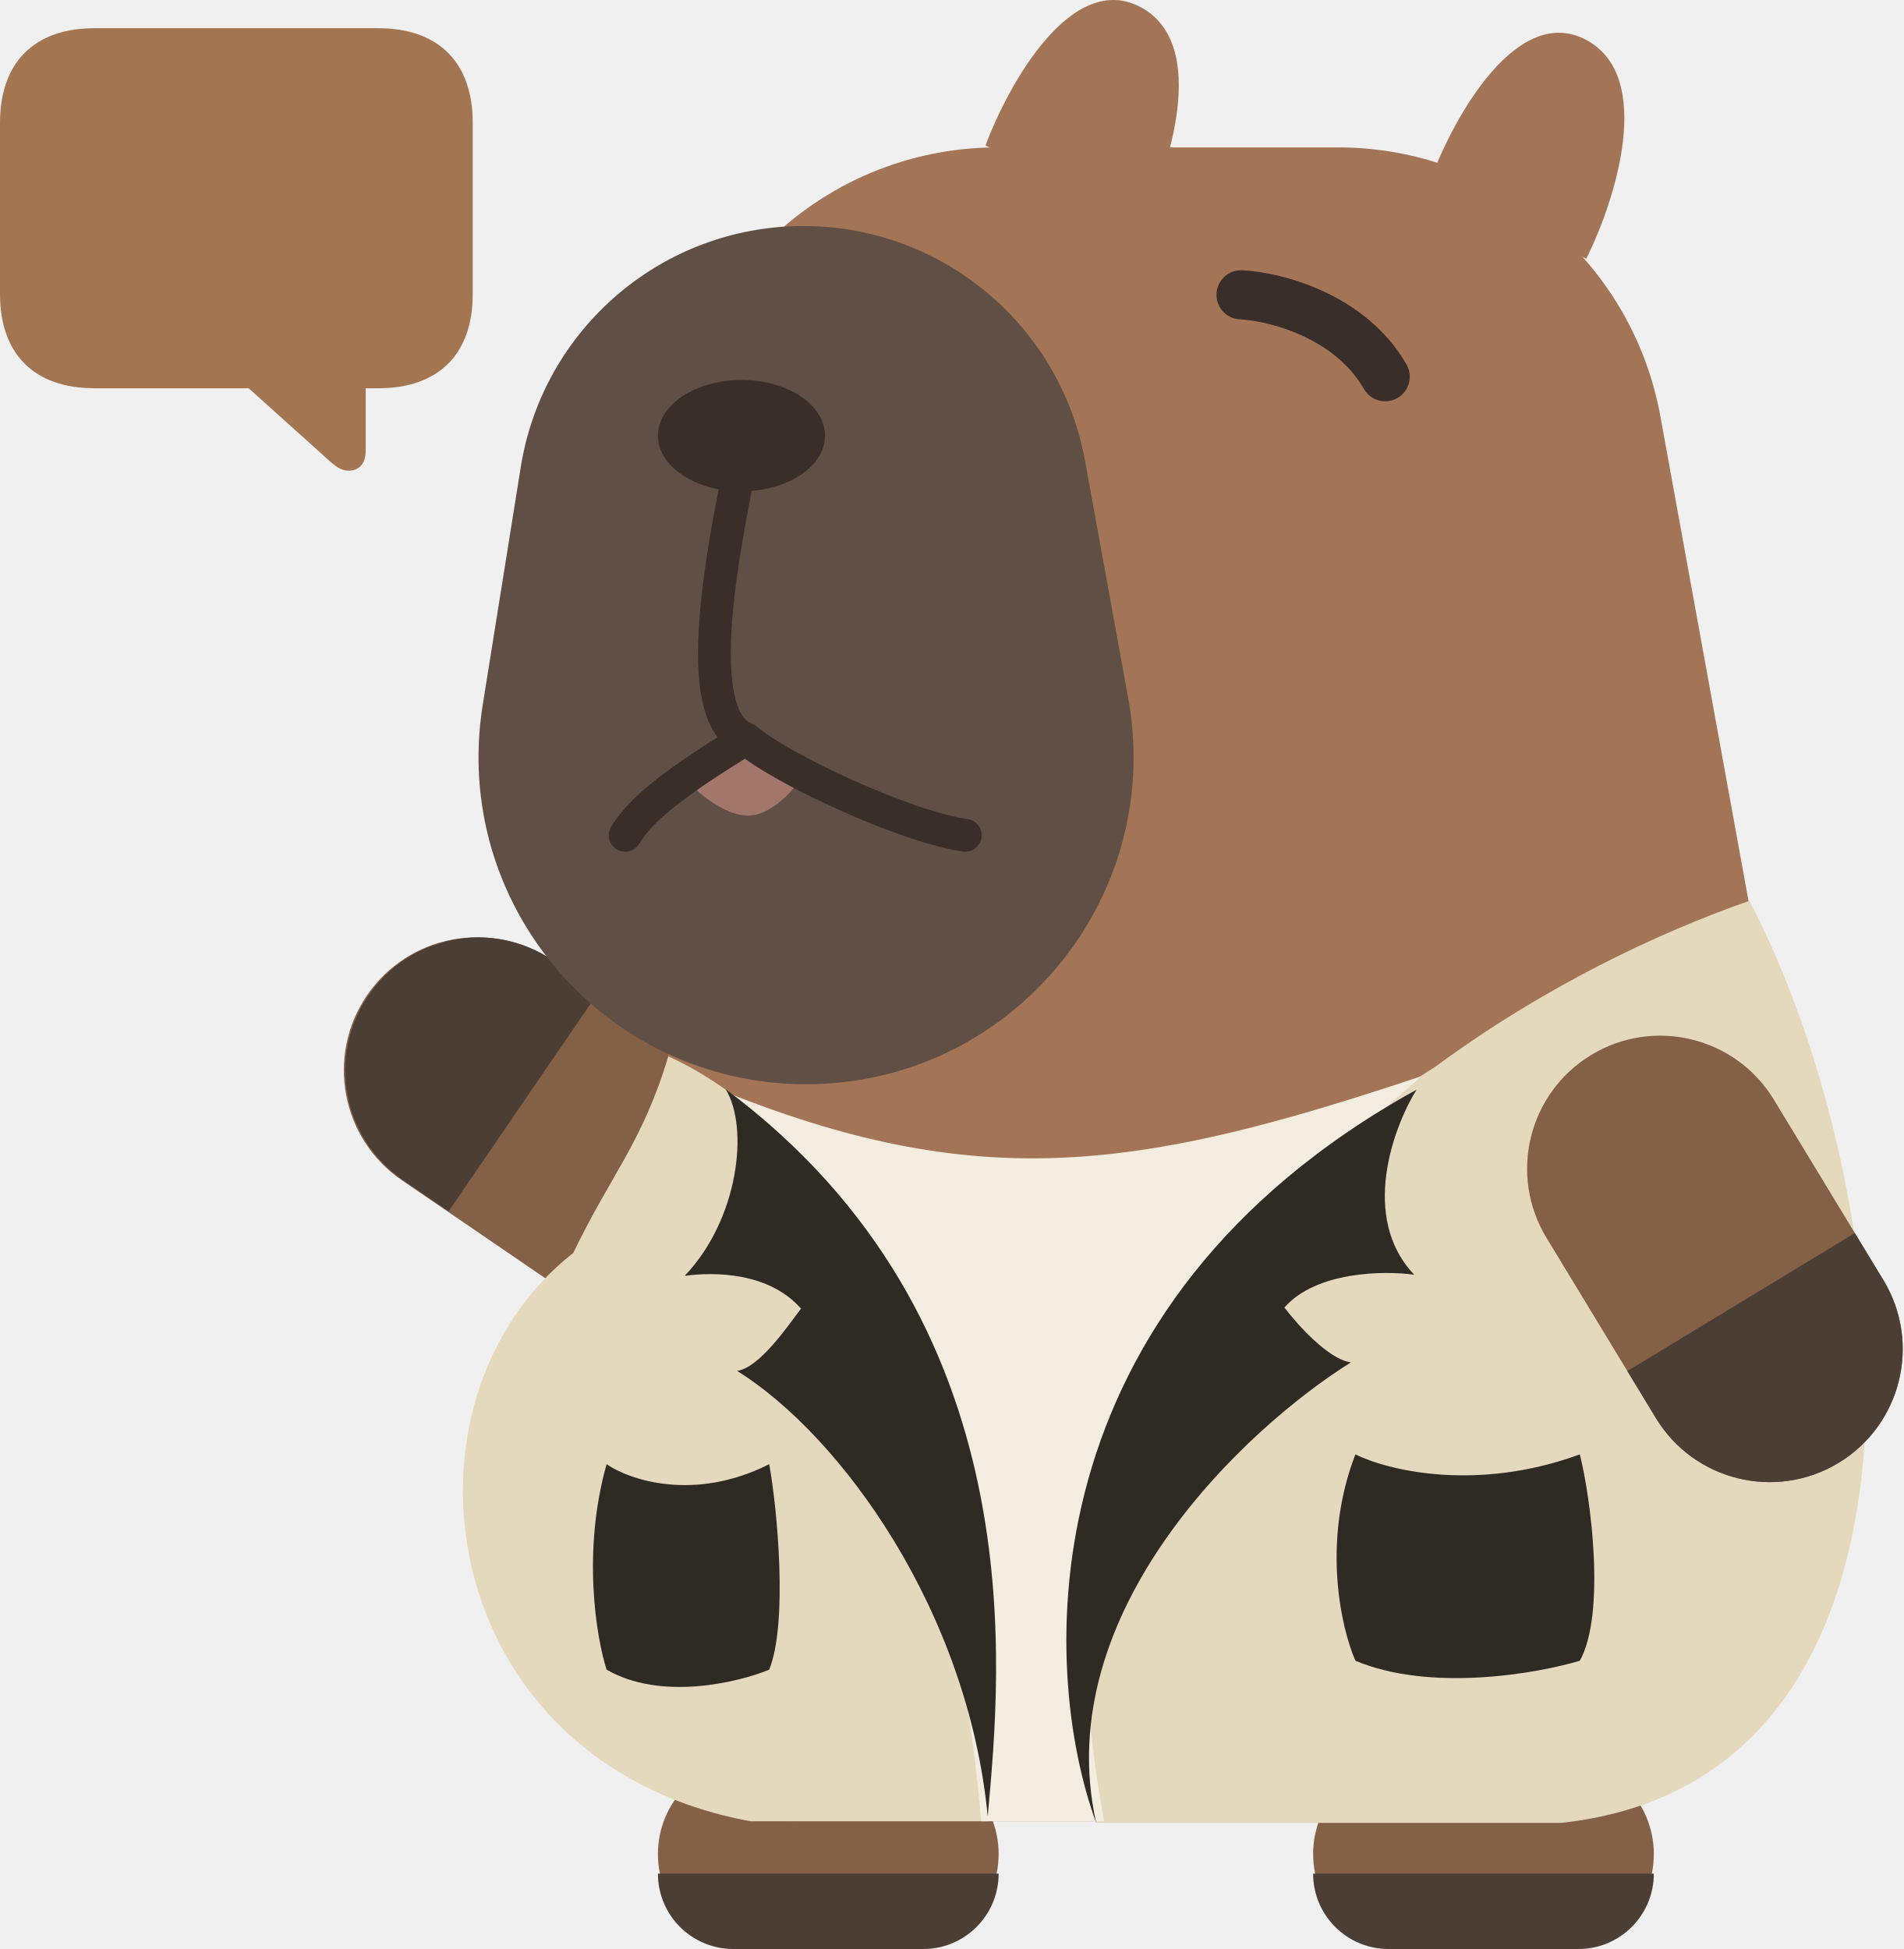
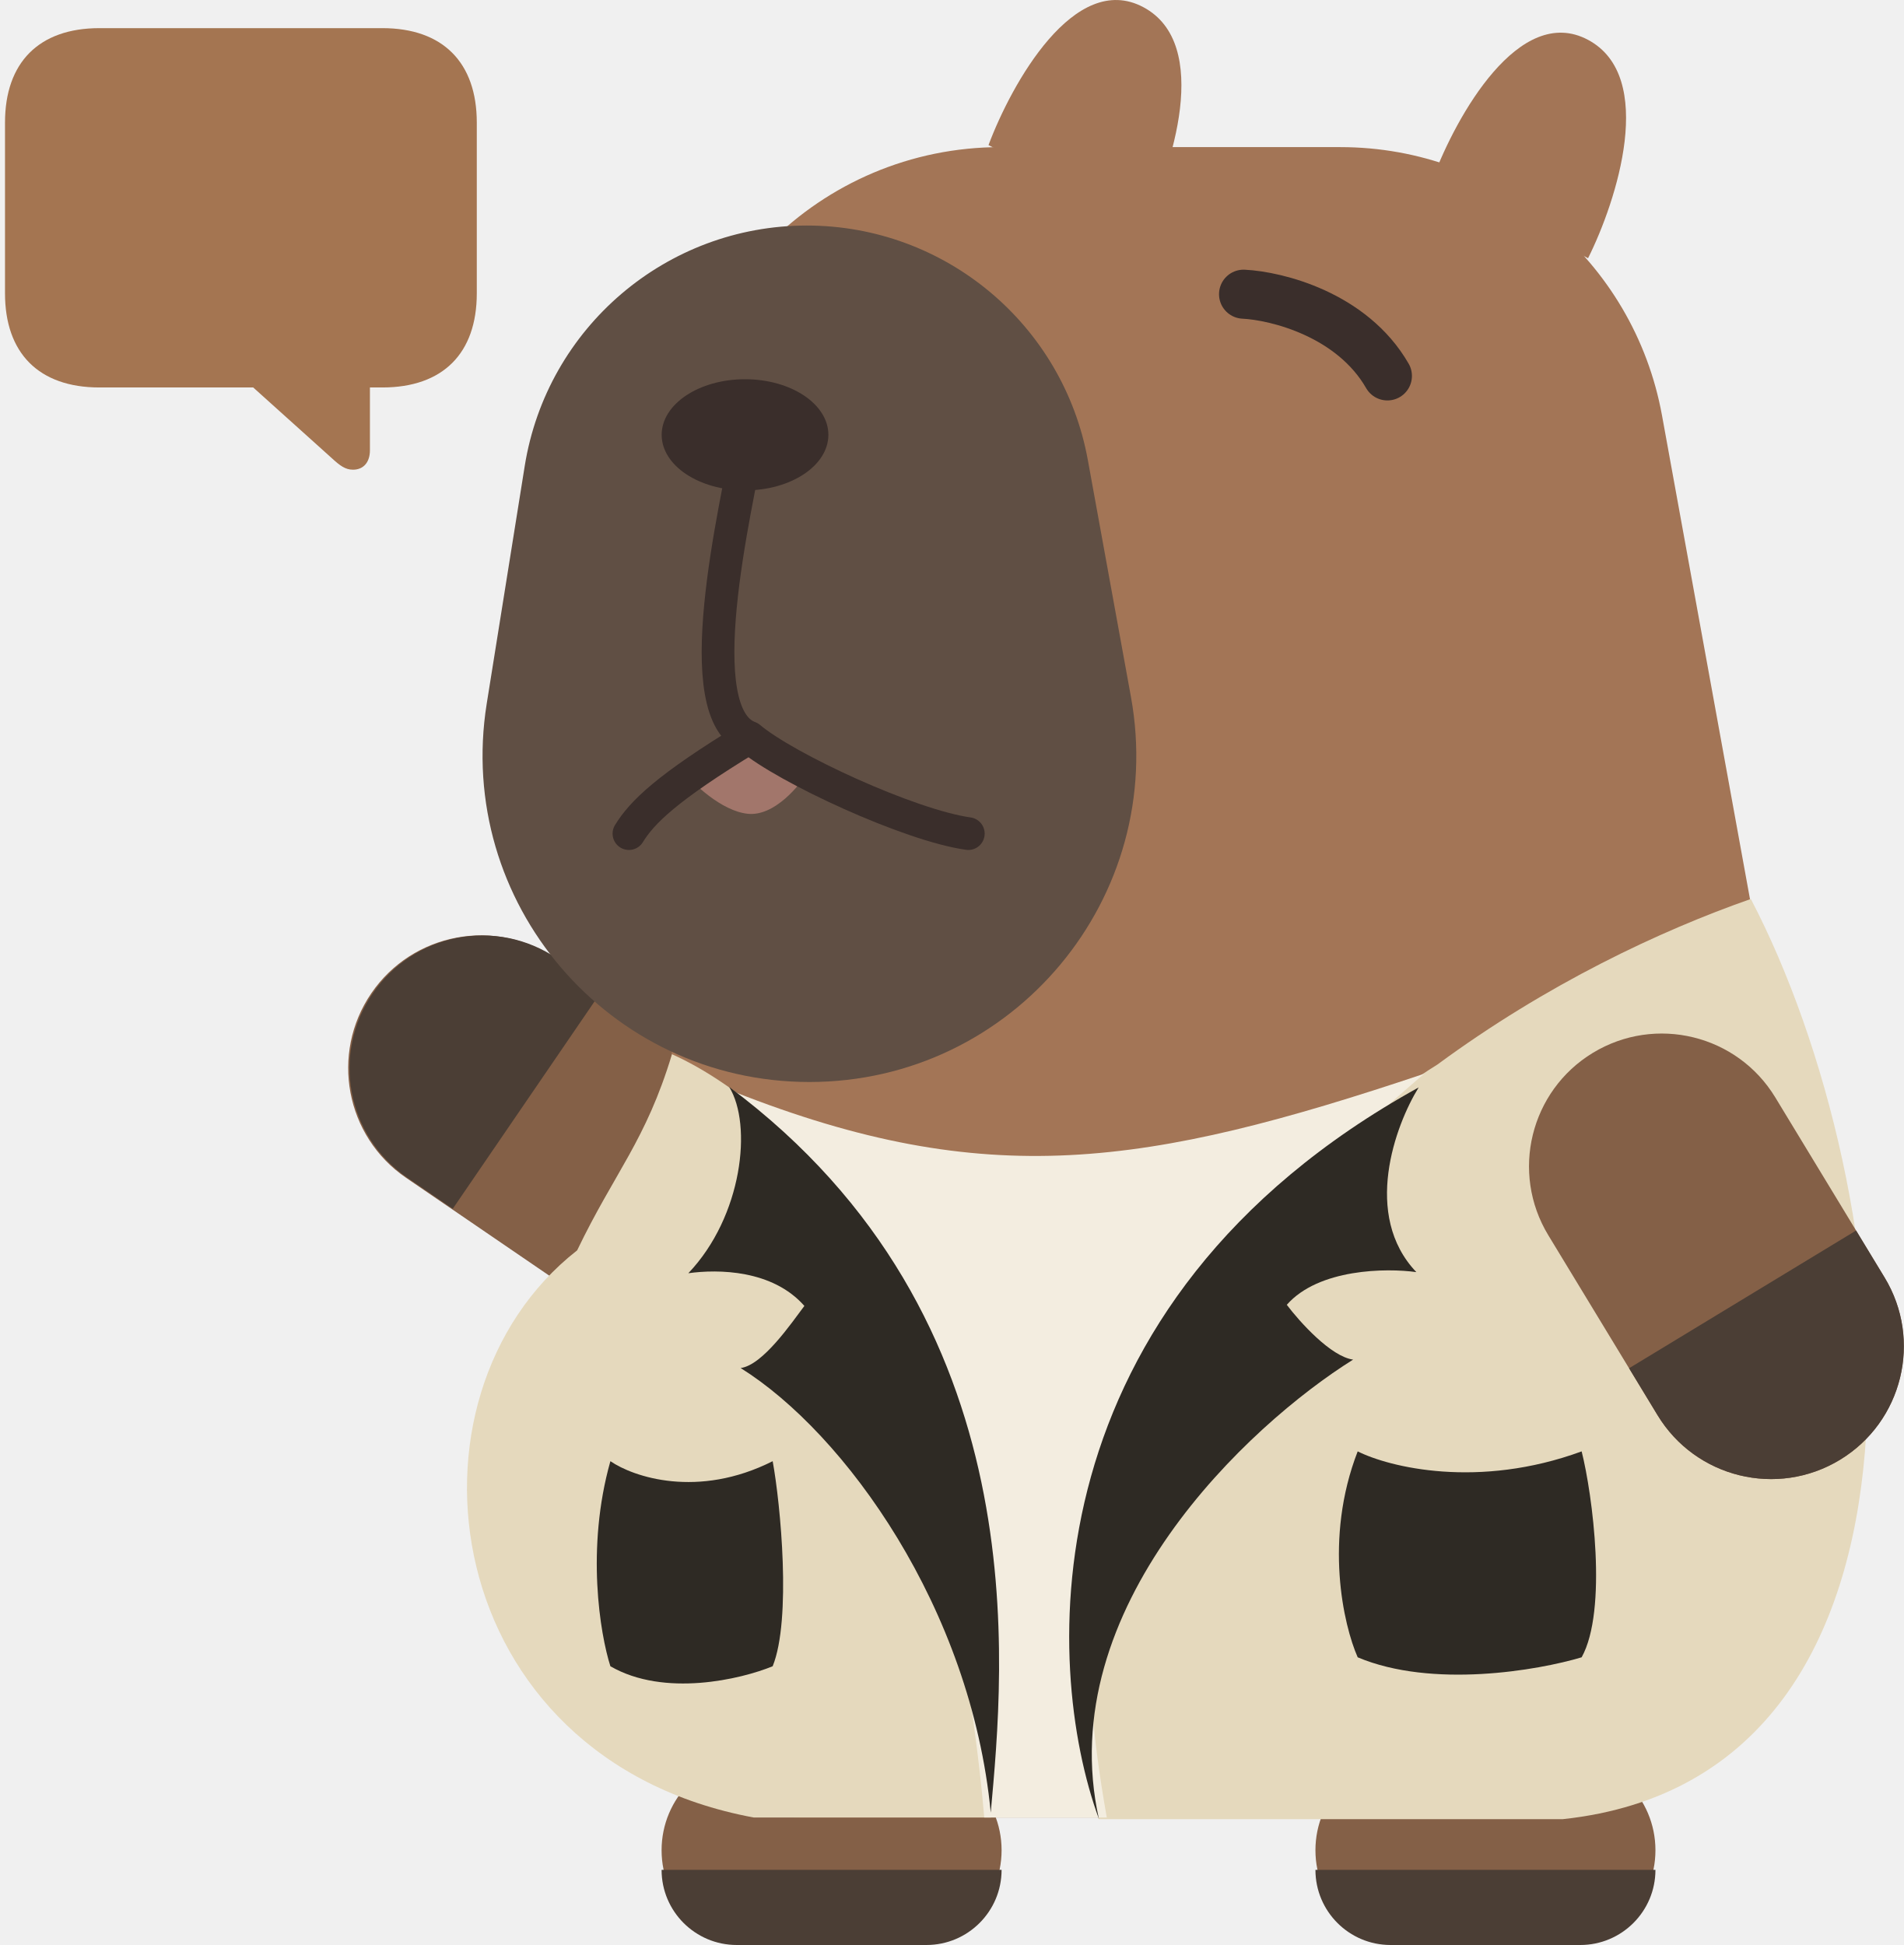
- <svg xmlns="http://www.w3.org/2000/svg" width="581" height="595" viewBox="0 0 581 595" fill="none">
-   <path d="M348.204 2.197C327.149 -9.054 307.848 25.637 300.83 44.389L348.204 69C356.977 51.42 369.26 13.448 348.204 2.197Z" fill="#A37556" />
-   <path d="M232.271 386.039C244.93 367.524 240.183 342.253 221.668 329.594L168.492 293.237C149.977 280.579 124.705 285.326 112.047 303.841C99.388 322.356 104.135 347.627 122.65 360.286L175.827 396.643C194.342 409.301 219.613 404.554 232.271 386.039Z" fill="#846047" />
-   <path d="M182.784 302.739L168.921 293.261C150.406 280.602 125.135 285.349 112.476 303.864C99.817 322.379 104.565 347.65 123.08 360.309L136.943 369.788L182.784 302.739Z" fill="#4B3E35" />
-   <rect x="400.83" y="537" width="104" height="58" rx="29" fill="#846047" />
-   <path d="M400.83 572H504.83C504.83 584.703 494.533 595 481.83 595H423.83C411.128 595 400.83 584.703 400.83 572Z" fill="#4B3E35" />
-   <rect x="200.83" y="537" width="104" height="58" rx="29" fill="#846047" />
-   <path d="M200.83 572H304.83C304.83 584.703 294.533 595 281.83 595H223.83C211.128 595 200.83 584.703 200.83 572Z" fill="#4B3E35" />
-   <path d="M204.513 145C204.513 89.772 249.284 45 304.513 45H408.449C456.777 45 498.189 79.561 506.836 127.109L563.391 438.109C574.553 499.494 527.396 556 465.004 556H243.404C156.355 556 110.87 452.488 169.744 388.367L178.173 379.187C195.113 360.737 204.513 336.602 204.513 311.555L204.513 145Z" fill="#A37556" />
-   <path d="M158.965 142.579C165.745 100.187 202.316 69 245.247 69C287.471 69 323.655 99.194 331.213 140.737L344.388 213.149C355.553 274.511 308.414 331 246.045 331C184.543 331 137.629 275.987 147.342 215.256L158.965 142.579Z" fill="#604F44" />
-   <path d="M227.222 248.951C219.133 248.125 210.37 239.658 207 235.528C224.911 221.898 240.463 229.849 246 235.528C243.111 240.346 235.311 249.777 227.222 248.951Z" fill="#A2766B" />
-   <path d="M227.714 132.789C223.296 156.391 208.436 218.496 227.714 225.579M227.714 225.579C238.83 235 276.749 252.521 294.639 255M227.714 225.579C202.33 241 194.83 248.5 190.83 255" stroke="#3A2E2B" stroke-width="10" stroke-linecap="round" />
-   <ellipse cx="226.33" cy="133" rx="25.5" ry="17" fill="#3A2E2B" />
-   <path d="M378.83 90C388.997 90.5 412.03 96.2 422.83 115" stroke="#3A2E2B" stroke-width="15" stroke-linecap="round" />
-   <path d="M484.204 12.197C463.149 0.946 443.848 35.637 436.83 54.389L484.204 79C492.977 61.42 505.26 23.448 484.204 12.197Z" fill="#A37556" />
-   <path d="M438.119 325.667C471.587 301.021 506.319 284.685 534 275C580.5 364 599.7 543.298 476.5 556.498H334.499C321.353 511.639 327.027 471.033 343.092 435.493C366.486 381.479 411.03 342.466 438.119 325.667Z" fill="#E5D9BD" />
-   <path d="M228.999 555.999H301.625C316.926 410.799 242.417 339.665 204 322.498C196 348.998 186.5 358.541 174.999 382.498C117.5 427.498 132.359 538.061 228.999 555.999Z" fill="#E5D9BD" />
-   <path d="M434 328.5C349.132 356.962 300.344 364.499 223 334C287.946 397.789 299.5 556 299.5 556H337C317.845 448.92 348.758 402.202 434 328.5Z" fill="#F3EDE0" />
-   <path d="M209.001 389.499C225.585 372.091 228.645 344.08 221.5 332.501C316.5 403.31 305.501 509.999 301.5 554.499C295.5 491.999 256.918 438.436 225.001 418.499C231.79 417.614 240.565 404.715 244.501 399.499C234.762 388.419 218.152 388.218 209.001 389.499Z" fill="#2E2A24" />
-   <path d="M482.242 443.998C450.642 455.598 423.409 448.831 413.742 443.998C403.342 470.798 409.409 497.165 413.742 506.998C436.542 516.598 468.909 510.998 482.242 506.998C490.242 492.598 485.576 457.165 482.242 443.998Z" fill="#2E2A24" />
-   <path d="M234.799 446.998C211.9 458.547 192.166 451.81 185.161 446.998C177.625 473.68 182.021 499.931 185.161 509.721C201.683 519.278 225.137 513.703 234.799 509.721C240.596 495.384 237.215 460.107 234.799 446.998Z" fill="#2E2A24" />
-   <path d="M485.696 322.071C504.87 310.435 529.846 316.545 541.483 335.719L574.903 390.789C586.539 409.963 580.429 434.939 561.255 446.575C542.081 458.212 517.104 452.101 505.468 432.927L472.047 377.858C460.411 358.684 466.522 333.707 485.696 322.071Z" fill="#846047" />
-   <path d="M566.19 376.432L574.903 390.789C586.539 409.963 580.429 434.939 561.255 446.575C542.081 458.212 517.104 452.101 505.468 432.927L496.755 418.57L566.19 376.432Z" fill="#4B3E35" />
-   <path d="M431.692 389.155C415.108 371.747 425.251 344.238 432.396 332.659C312.763 398.774 317.352 509.406 334.601 556.458C320.204 491.874 380.44 435.853 412.357 415.916C405.568 415.031 396 404.378 392.065 399.162C401.803 388.082 422.541 387.874 431.692 389.155Z" fill="#2E2A24" />
-   <g clip-path="url(#clip0_4053_388)">
-     <path d="M106.448 143.686C109.727 143.686 111.622 141.33 111.622 137.744V118.535H115.413C133.956 118.535 144.304 108.084 144.304 89.746V37.496C144.304 19.157 133.956 8.604 115.413 8.604H28.893C10.298 8.604 0.002 19.208 0.002 37.496V89.746C0.002 107.982 10.298 118.535 28.893 118.535H75.918L99.892 140.1C102.504 142.508 104.143 143.686 106.448 143.686Z" fill="#A47551" />
+ <svg xmlns="http://www.w3.org/2000/svg" width="46" height="47" viewBox="0 0 46 47" fill="none">
+   <path d="M27.626 0.174C25.963 -0.715 24.439 2.025 23.884 3.506L27.626 5.45C28.319 4.062 29.29 1.062 27.626 0.174Z" fill="#A37556" />
+   <path d="M18.469 30.494C19.469 29.031 19.094 27.035 17.632 26.035L13.431 23.163C11.969 22.163 9.972 22.538 8.972 24.001C7.973 25.463 8.348 27.46 9.81 28.46L14.011 31.331C15.473 32.331 17.469 31.956 18.469 30.494Z" fill="#846047" />
+   <path d="M14.56 23.914L13.465 23.165C12.002 22.165 10.006 22.54 9.006 24.003C8.006 25.465 8.381 27.462 9.844 28.461L10.939 29.21L14.56 23.914Z" fill="#4B3E35" />
+   <rect x="31.783" y="42.419" width="8.215" height="4.582" rx="2.291" fill="#846047" />
+   <path d="M31.783 45.184H39.998C39.998 46.187 39.184 47 38.181 47H33.599C32.596 47 31.783 46.187 31.783 45.184Z" fill="#4B3E35" />
+   <rect x="15.985" y="42.419" width="8.215" height="4.582" rx="2.291" fill="#846047" />
+   <path d="M15.985 45.184H24.2C24.2 46.187 23.387 47 22.383 47H17.802C16.798 47 15.985 46.187 15.985 45.184Z" fill="#4B3E35" />
+   <path d="M16.276 11.454C16.276 7.091 19.813 3.555 24.175 3.555H32.386C36.203 3.555 39.474 6.285 40.157 10.041L44.625 34.607C45.506 39.456 41.781 43.919 36.853 43.919H19.348C12.472 43.919 8.879 35.743 13.53 30.678L14.196 29.953C15.534 28.495 16.276 26.589 16.276 24.61L16.276 11.454Z" fill="#A37556" />
+   <path d="M12.678 11.262C13.214 7.914 16.103 5.45 19.494 5.45C22.829 5.45 25.687 7.836 26.284 11.117L27.325 16.837C28.207 21.684 24.483 26.146 19.557 26.146C14.699 26.146 10.993 21.801 11.76 17.003L12.678 11.262Z" fill="#604F44" />
+   <path d="M18.07 19.665C17.431 19.6 16.739 18.931 16.473 18.605C17.887 17.528 19.116 18.156 19.553 18.605C19.325 18.985 18.709 19.73 18.07 19.665Z" fill="#A2766B" />
+   <path d="M18.11 10.49C17.761 12.355 16.587 17.26 18.11 17.82M18.11 17.82C18.988 18.564 21.983 19.948 23.396 20.144M18.11 17.82C16.105 19.038 15.512 19.63 15.196 20.144" stroke="#3A2E2B" stroke-width="0.79" stroke-linecap="round" />
+   <ellipse cx="18.001" cy="10.507" rx="2.014" ry="1.343" fill="#3A2E2B" />
+   <path d="M30.046 7.109C30.849 7.149 32.668 7.599 33.522 9.084" stroke="#3A2E2B" stroke-width="1.185" stroke-linecap="round" />
+   <path d="M38.37 0.963C36.706 0.075 35.182 2.815 34.627 4.296L38.37 6.24C39.063 4.852 40.033 1.852 38.37 0.963Z" fill="#A37556" />
+   <path d="M34.729 25.725C37.373 23.778 40.116 22.488 42.303 21.723C45.976 28.753 47.493 42.916 37.761 43.959H26.544C25.506 40.415 25.954 37.208 27.223 34.4C29.071 30.134 32.589 27.052 34.729 25.725Z" fill="#E5D9BD" />
+   <path d="M18.21 43.919H23.947C25.156 32.45 19.27 26.831 16.236 25.475C15.604 27.568 14.853 28.322 13.945 30.214C9.403 33.769 10.577 42.502 18.21 43.919Z" fill="#E5D9BD" />
+   <path d="M34.404 25.949C27.7 28.197 23.846 28.792 17.737 26.383C22.867 31.422 23.78 43.919 23.78 43.919H26.742C25.229 35.461 27.671 31.771 34.404 25.949Z" fill="#F3EDE0" />
+   <path d="M16.631 30.767C17.941 29.392 18.183 27.18 17.618 26.265C25.122 31.858 24.254 40.286 23.938 43.801C23.464 38.864 20.416 34.633 17.895 33.058C18.431 32.988 19.124 31.969 19.435 31.557C18.666 30.682 17.354 30.666 16.631 30.767Z" fill="#2E2A24" />
+   <path d="M38.215 35.072C35.718 35.988 33.567 35.454 32.804 35.072C31.982 37.189 32.461 39.272 32.804 40.048C34.605 40.807 37.161 40.364 38.215 40.048C38.847 38.911 38.478 36.112 38.215 35.072Z" fill="#2E2A24" />
+   <path d="M18.669 35.309C16.86 36.221 15.301 35.689 14.748 35.309C14.152 37.417 14.5 39.49 14.748 40.264C16.053 41.019 17.905 40.578 18.669 40.264C19.127 39.131 18.859 36.345 18.669 35.309Z" fill="#2E2A24" />
+   <path d="M38.487 25.441C40.002 24.522 41.975 25.004 42.894 26.519L45.534 30.869C46.453 32.383 45.971 34.356 44.456 35.276C42.941 36.195 40.968 35.712 40.049 34.197L37.409 29.848C36.49 28.333 36.973 26.36 38.487 25.441Z" fill="#846047" />
+   <path d="M44.846 29.735L45.534 30.869C46.453 32.383 45.971 34.356 44.456 35.276C42.941 36.195 40.968 35.712 40.049 34.197L39.361 33.063L44.846 29.735Z" fill="#4B3E35" />
+   <path d="M34.221 30.74C32.911 29.365 33.712 27.192 34.277 26.277C24.827 31.5 25.189 40.239 26.552 43.955C25.415 38.854 30.173 34.429 32.694 32.854C32.158 32.784 31.402 31.942 31.091 31.53C31.86 30.655 33.498 30.639 34.221 30.74Z" fill="#2E2A24" />
+   <g clip-path="url(#clip0_4053_9728)">
+     <path d="M8.529 11.35C8.788 11.35 8.938 11.164 8.938 10.881V9.363H9.238C10.702 9.363 11.52 8.538 11.52 7.089V2.962C11.52 1.513 10.702 0.68 9.238 0.68H2.403C0.934 0.68 0.121 1.517 0.121 2.962V7.089C0.121 8.53 0.934 9.363 2.403 9.363H6.118L8.012 11.067C8.218 11.257 8.347 11.35 8.529 11.35Z" fill="#A47551" />
  </g>
  <defs>
-     <clipPath id="clip0_4053_388">
-       <rect width="146.197" height="143.687" fill="white" />
+     <clipPath id="clip0_4053_9728">
+       <rect width="11.548" height="11.35" fill="white" transform="translate(0.121094)" />
    </clipPath>
  </defs>
</svg>
